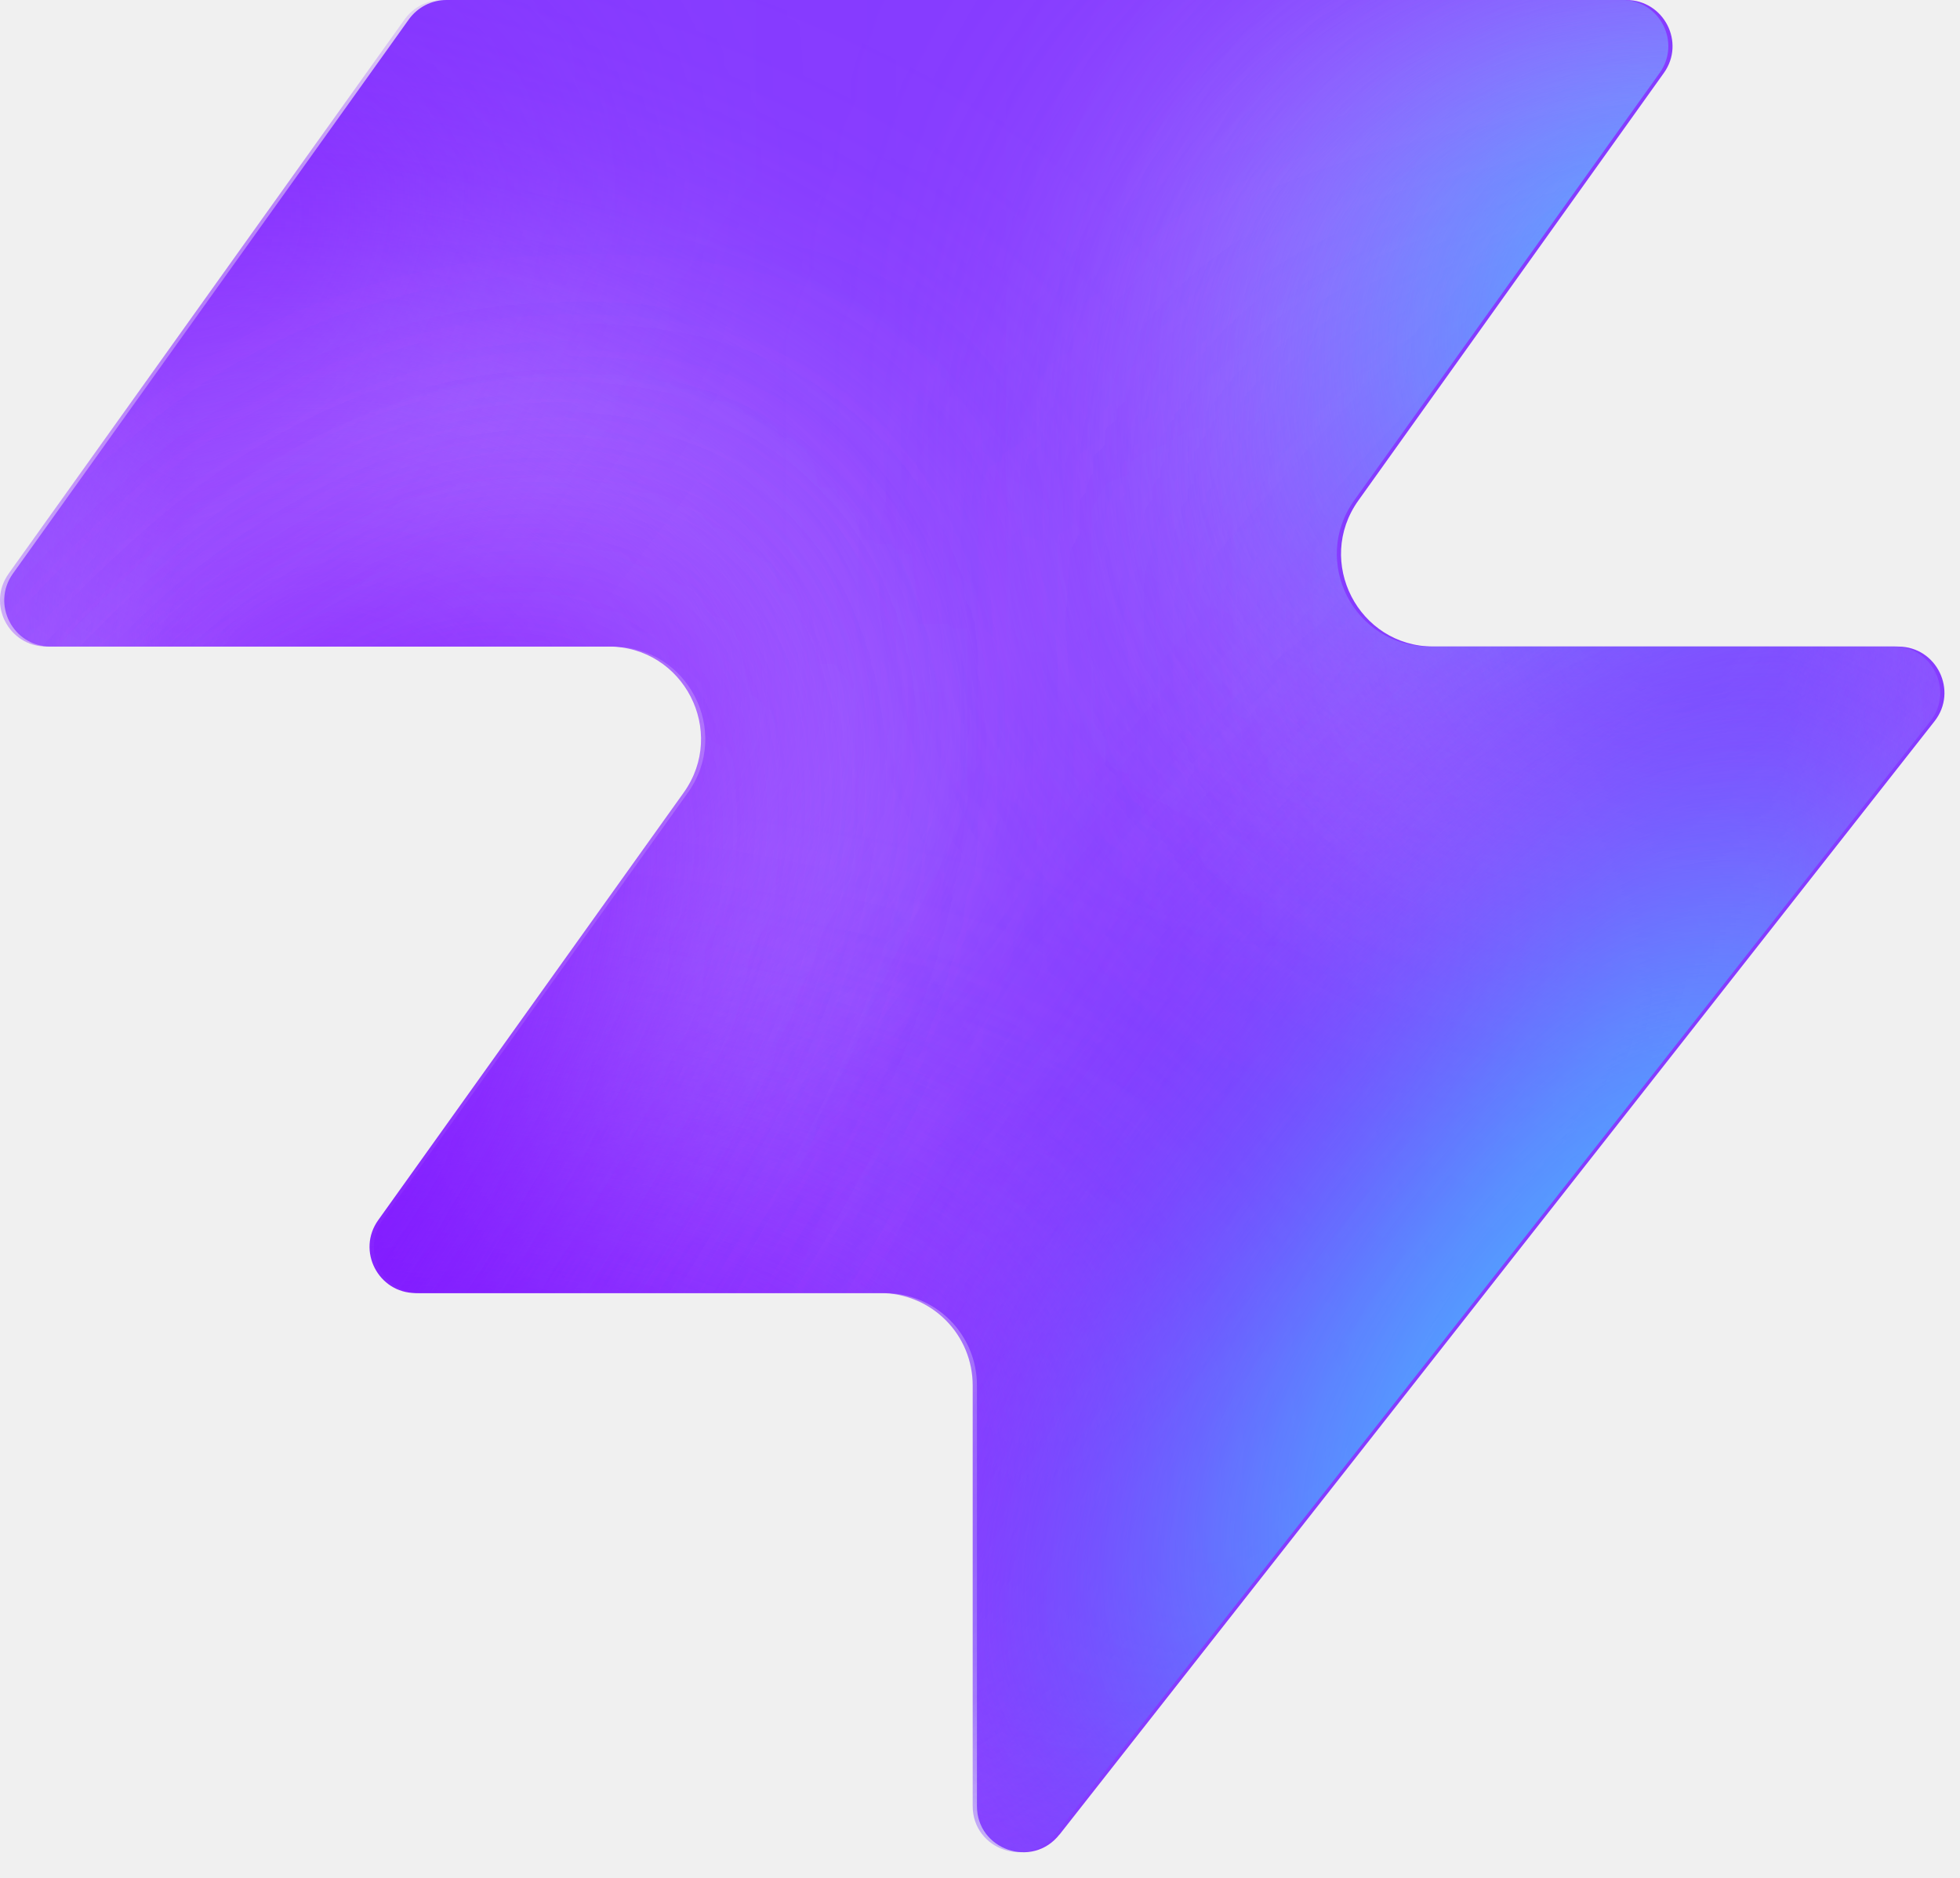
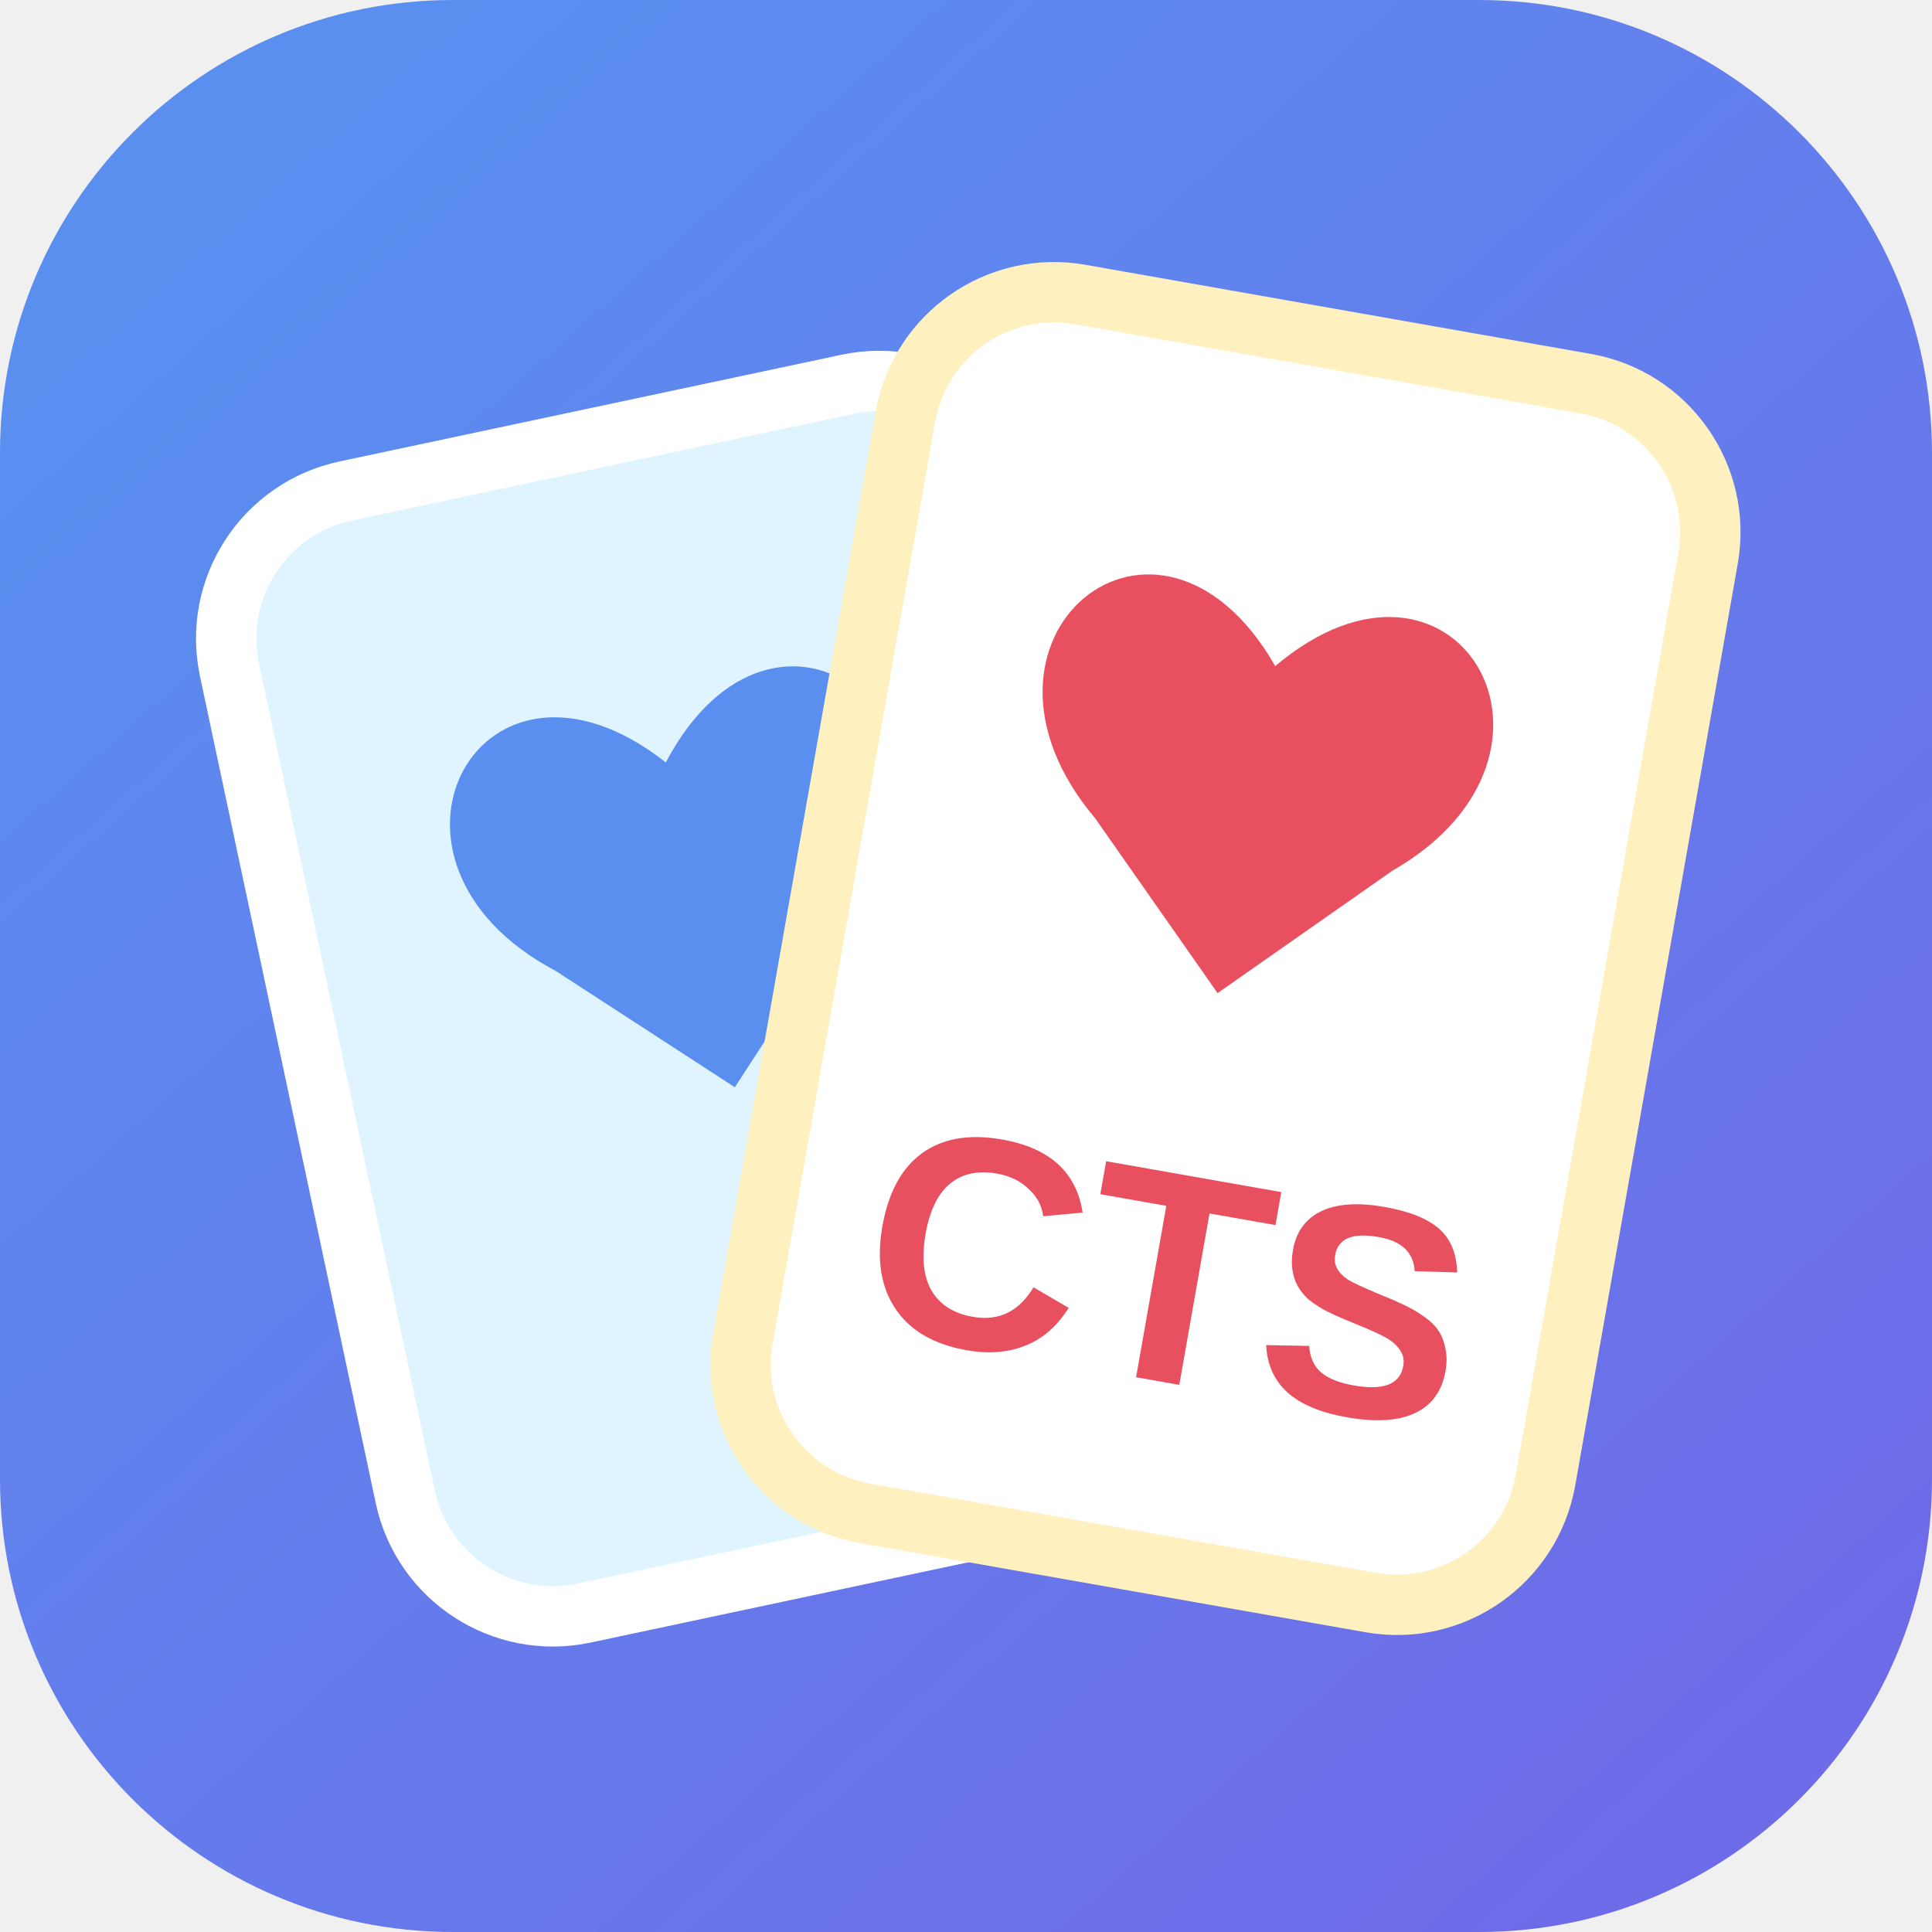
- <svg xmlns="http://www.w3.org/2000/svg" width="48" height="46" fill="none" viewBox="0 0 48 46">
-   <path fill="#863bff" d="M25.946 44.938c-.664.845-2.021.375-2.021-.698V33.937a2.26 2.26 0 0 0-2.262-2.262H10.287c-.92 0-1.456-1.04-.92-1.788l7.48-10.471c1.07-1.497 0-3.578-1.842-3.578H1.237c-.92 0-1.456-1.04-.92-1.788L10.013.474c.214-.297.556-.474.92-.474h28.894c.92 0 1.456 1.04.92 1.788l-7.48 10.471c-1.07 1.498 0 3.579 1.842 3.579h11.377c.943 0 1.473 1.088.89 1.83L25.947 44.94z" style="fill:#863bff;fill:color(display-p3 .525 .23 1);fill-opacity:1" />
-   <mask id="a" width="48" height="46" x="0" y="0" maskUnits="userSpaceOnUse" style="mask-type:alpha">
-     <path fill="#000" d="M25.842 44.938c-.664.844-2.021.375-2.021-.698V33.937a2.26 2.26 0 0 0-2.262-2.262H10.183c-.92 0-1.456-1.04-.92-1.788l7.48-10.471c1.07-1.498 0-3.579-1.842-3.579H1.133c-.92 0-1.456-1.04-.92-1.787L9.91.473c.214-.297.556-.474.92-.474h28.894c.92 0 1.456 1.04.92 1.788l-7.48 10.471c-1.07 1.498 0 3.578 1.842 3.578h11.377c.943 0 1.473 1.088.89 1.832L25.843 44.94z" style="fill:#000;fill-opacity:1" />
-   </mask>
-   <g mask="url(#a)">
-     <g filter="url(#b)">
-       <ellipse cx="5.508" cy="14.704" fill="#ede6ff" rx="5.508" ry="14.704" style="fill:#ede6ff;fill:color(display-p3 .927 .903 1);fill-opacity:1" transform="matrix(.00324 1 1 -.00324 -4.47 31.516)" />
-     </g>
-     <g filter="url(#c)">
-       <ellipse cx="10.399" cy="29.851" fill="#ede6ff" rx="10.399" ry="29.851" style="fill:#ede6ff;fill:color(display-p3 .927 .903 1);fill-opacity:1" transform="matrix(.00324 1 1 -.00324 -39.328 7.883)" />
-     </g>
-     <g filter="url(#d)">
-       <ellipse cx="5.508" cy="30.487" fill="#7e14ff" rx="5.508" ry="30.487" style="fill:#7e14ff;fill:color(display-p3 .492 .077 1);fill-opacity:1" transform="rotate(89.814 -25.913 -14.639)scale(1 -1)" />
-     </g>
-     <g filter="url(#e)">
-       <ellipse cx="5.508" cy="30.599" fill="#7e14ff" rx="5.508" ry="30.599" style="fill:#7e14ff;fill:color(display-p3 .492 .077 1);fill-opacity:1" transform="rotate(89.814 -32.644 -3.334)scale(1 -1)" />
-     </g>
-     <g filter="url(#f)">
-       <ellipse cx="5.508" cy="30.599" fill="#7e14ff" rx="5.508" ry="30.599" style="fill:#7e14ff;fill:color(display-p3 .492 .077 1);fill-opacity:1" transform="matrix(.00324 1 1 -.00324 -34.34 30.47)" />
-     </g>
-     <g filter="url(#g)">
-       <ellipse cx="14.072" cy="22.078" fill="#ede6ff" rx="14.072" ry="22.078" style="fill:#ede6ff;fill:color(display-p3 .927 .903 1);fill-opacity:1" transform="rotate(93.35 24.506 48.493)scale(-1 1)" />
-     </g>
-     <g filter="url(#h)">
-       <ellipse cx="3.47" cy="21.501" fill="#7e14ff" rx="3.47" ry="21.501" style="fill:#7e14ff;fill:color(display-p3 .492 .077 1);fill-opacity:1" transform="rotate(89.009 28.708 47.59)scale(-1 1)" />
-     </g>
-     <g filter="url(#i)">
-       <ellipse cx="3.47" cy="21.501" fill="#7e14ff" rx="3.47" ry="21.501" style="fill:#7e14ff;fill:color(display-p3 .492 .077 1);fill-opacity:1" transform="rotate(89.009 28.708 47.59)scale(-1 1)" />
-     </g>
-     <g filter="url(#j)">
-       <ellipse cx=".387" cy="8.972" fill="#7e14ff" rx="4.407" ry="29.108" style="fill:#7e14ff;fill:color(display-p3 .492 .077 1);fill-opacity:1" transform="rotate(39.51 .387 8.972)" />
-     </g>
-     <g filter="url(#k)">
-       <ellipse cx="47.523" cy="-6.092" fill="#7e14ff" rx="4.407" ry="29.108" style="fill:#7e14ff;fill:color(display-p3 .492 .077 1);fill-opacity:1" transform="rotate(37.892 47.523 -6.092)" />
-     </g>
-     <g filter="url(#l)">
-       <ellipse cx="41.412" cy="6.333" fill="#47bfff" rx="5.971" ry="9.665" style="fill:#47bfff;fill:color(display-p3 .28 .748 1);fill-opacity:1" transform="rotate(37.892 41.412 6.333)" />
-     </g>
-     <g filter="url(#m)">
-       <ellipse cx="-1.879" cy="38.332" fill="#7e14ff" rx="4.407" ry="29.108" style="fill:#7e14ff;fill:color(display-p3 .492 .077 1);fill-opacity:1" transform="rotate(37.892 -1.88 38.332)" />
-     </g>
-     <g filter="url(#n)">
-       <ellipse cx="-1.879" cy="38.332" fill="#7e14ff" rx="4.407" ry="29.108" style="fill:#7e14ff;fill:color(display-p3 .492 .077 1);fill-opacity:1" transform="rotate(37.892 -1.88 38.332)" />
-     </g>
-     <g filter="url(#o)">
-       <ellipse cx="35.651" cy="29.907" fill="#7e14ff" rx="4.407" ry="29.108" style="fill:#7e14ff;fill:color(display-p3 .492 .077 1);fill-opacity:1" transform="rotate(37.892 35.651 29.907)" />
-     </g>
-     <g filter="url(#p)">
-       <ellipse cx="38.418" cy="32.4" fill="#47bfff" rx="5.971" ry="15.297" style="fill:#47bfff;fill:color(display-p3 .28 .748 1);fill-opacity:1" transform="rotate(37.892 38.418 32.4)" />
-     </g>
+ <svg xmlns="http://www.w3.org/2000/svg" viewBox="0 0 64 64">
+   <defs>
+     <linearGradient id="bg" x1="8" y1="6" x2="56" y2="60" gradientUnits="userSpaceOnUse">
+       <stop stop-color="#5A8FF0" />
+       <stop offset="1" stop-color="#6E6BE8" />
+     </linearGradient>
+   </defs>
+   <rect width="64" height="64" rx="15" fill="url(#bg)" />
+   <g transform="rotate(-12 24 32)">
+     <rect x="10" y="14" width="27" height="38" rx="5" fill="#DFF4FF" stroke="#FFF" stroke-width="2" />
+     <path d="M23.5 25c-5-6-11 1-5 6l5 5 5-5c6-5 0-12-5-6Z" fill="#5A8FF0" />
  </g>
-   <defs>
-     <filter id="b" width="60.045" height="41.654" x="-19.77" y="16.149" color-interpolation-filters="sRGB" filterUnits="userSpaceOnUse">
-       <feFlood flood-opacity="0" result="BackgroundImageFix" />
-       <feBlend in="SourceGraphic" in2="BackgroundImageFix" result="shape" />
-       <feGaussianBlur result="effect1_foregroundBlur_2002_17158" stdDeviation="7.659" />
-     </filter>
-     <filter id="c" width="90.34" height="51.437" x="-54.613" y="-7.533" color-interpolation-filters="sRGB" filterUnits="userSpaceOnUse">
-       <feFlood flood-opacity="0" result="BackgroundImageFix" />
-       <feBlend in="SourceGraphic" in2="BackgroundImageFix" result="shape" />
-       <feGaussianBlur result="effect1_foregroundBlur_2002_17158" stdDeviation="7.659" />
-     </filter>
-     <filter id="d" width="79.355" height="29.4" x="-49.64" y="2.03" color-interpolation-filters="sRGB" filterUnits="userSpaceOnUse">
-       <feFlood flood-opacity="0" result="BackgroundImageFix" />
-       <feBlend in="SourceGraphic" in2="BackgroundImageFix" result="shape" />
-       <feGaussianBlur result="effect1_foregroundBlur_2002_17158" stdDeviation="4.596" />
-     </filter>
-     <filter id="e" width="79.579" height="29.4" x="-45.045" y="20.029" color-interpolation-filters="sRGB" filterUnits="userSpaceOnUse">
-       <feFlood flood-opacity="0" result="BackgroundImageFix" />
-       <feBlend in="SourceGraphic" in2="BackgroundImageFix" result="shape" />
-       <feGaussianBlur result="effect1_foregroundBlur_2002_17158" stdDeviation="4.596" />
-     </filter>
-     <filter id="f" width="79.579" height="29.4" x="-43.513" y="21.178" color-interpolation-filters="sRGB" filterUnits="userSpaceOnUse">
-       <feFlood flood-opacity="0" result="BackgroundImageFix" />
-       <feBlend in="SourceGraphic" in2="BackgroundImageFix" result="shape" />
-       <feGaussianBlur result="effect1_foregroundBlur_2002_17158" stdDeviation="4.596" />
-     </filter>
-     <filter id="g" width="74.749" height="58.852" x="15.756" y="-17.901" color-interpolation-filters="sRGB" filterUnits="userSpaceOnUse">
-       <feFlood flood-opacity="0" result="BackgroundImageFix" />
-       <feBlend in="SourceGraphic" in2="BackgroundImageFix" result="shape" />
-       <feGaussianBlur result="effect1_foregroundBlur_2002_17158" stdDeviation="7.659" />
-     </filter>
-     <filter id="h" width="61.377" height="25.362" x="23.548" y="2.284" color-interpolation-filters="sRGB" filterUnits="userSpaceOnUse">
-       <feFlood flood-opacity="0" result="BackgroundImageFix" />
-       <feBlend in="SourceGraphic" in2="BackgroundImageFix" result="shape" />
-       <feGaussianBlur result="effect1_foregroundBlur_2002_17158" stdDeviation="4.596" />
-     </filter>
-     <filter id="i" width="61.377" height="25.362" x="23.548" y="2.284" color-interpolation-filters="sRGB" filterUnits="userSpaceOnUse">
-       <feFlood flood-opacity="0" result="BackgroundImageFix" />
-       <feBlend in="SourceGraphic" in2="BackgroundImageFix" result="shape" />
-       <feGaussianBlur result="effect1_foregroundBlur_2002_17158" stdDeviation="4.596" />
-     </filter>
-     <filter id="j" width="56.045" height="63.649" x="-27.636" y="-22.853" color-interpolation-filters="sRGB" filterUnits="userSpaceOnUse">
-       <feFlood flood-opacity="0" result="BackgroundImageFix" />
-       <feBlend in="SourceGraphic" in2="BackgroundImageFix" result="shape" />
-       <feGaussianBlur result="effect1_foregroundBlur_2002_17158" stdDeviation="4.596" />
-     </filter>
-     <filter id="k" width="54.814" height="64.646" x="20.116" y="-38.415" color-interpolation-filters="sRGB" filterUnits="userSpaceOnUse">
-       <feFlood flood-opacity="0" result="BackgroundImageFix" />
-       <feBlend in="SourceGraphic" in2="BackgroundImageFix" result="shape" />
-       <feGaussianBlur result="effect1_foregroundBlur_2002_17158" stdDeviation="4.596" />
-     </filter>
-     <filter id="l" width="33.541" height="35.313" x="24.641" y="-11.323" color-interpolation-filters="sRGB" filterUnits="userSpaceOnUse">
-       <feFlood flood-opacity="0" result="BackgroundImageFix" />
-       <feBlend in="SourceGraphic" in2="BackgroundImageFix" result="shape" />
-       <feGaussianBlur result="effect1_foregroundBlur_2002_17158" stdDeviation="4.596" />
-     </filter>
-     <filter id="m" width="54.814" height="64.646" x="-29.286" y="6.009" color-interpolation-filters="sRGB" filterUnits="userSpaceOnUse">
-       <feFlood flood-opacity="0" result="BackgroundImageFix" />
-       <feBlend in="SourceGraphic" in2="BackgroundImageFix" result="shape" />
-       <feGaussianBlur result="effect1_foregroundBlur_2002_17158" stdDeviation="4.596" />
-     </filter>
-     <filter id="n" width="54.814" height="64.646" x="-29.286" y="6.009" color-interpolation-filters="sRGB" filterUnits="userSpaceOnUse">
-       <feFlood flood-opacity="0" result="BackgroundImageFix" />
-       <feBlend in="SourceGraphic" in2="BackgroundImageFix" result="shape" />
-       <feGaussianBlur result="effect1_foregroundBlur_2002_17158" stdDeviation="4.596" />
-     </filter>
-     <filter id="o" width="54.814" height="64.646" x="8.244" y="-2.416" color-interpolation-filters="sRGB" filterUnits="userSpaceOnUse">
-       <feFlood flood-opacity="0" result="BackgroundImageFix" />
-       <feBlend in="SourceGraphic" in2="BackgroundImageFix" result="shape" />
-       <feGaussianBlur result="effect1_foregroundBlur_2002_17158" stdDeviation="4.596" />
-     </filter>
-     <filter id="p" width="39.409" height="43.623" x="18.713" y="10.588" color-interpolation-filters="sRGB" filterUnits="userSpaceOnUse">
-       <feFlood flood-opacity="0" result="BackgroundImageFix" />
-       <feBlend in="SourceGraphic" in2="BackgroundImageFix" result="shape" />
-       <feGaussianBlur result="effect1_foregroundBlur_2002_17158" stdDeviation="4.596" />
-     </filter>
-   </defs>
+   <g transform="rotate(10 41 32)">
+     <rect x="27" y="11" width="27" height="41" rx="5" fill="#FFF" stroke="#FFF0BF" stroke-width="2" />
+     <path d="M40.5 22c-5-6-11 1-5 6l5 5 5-5c6-5 0-12-5-6Z" fill="#E84F5F" />
+     <text x="40.5" y="46" text-anchor="middle" font-family="Arial,sans-serif" font-size="10" font-weight="700" fill="#E84F5F">CTS</text>
+   </g>
</svg>
